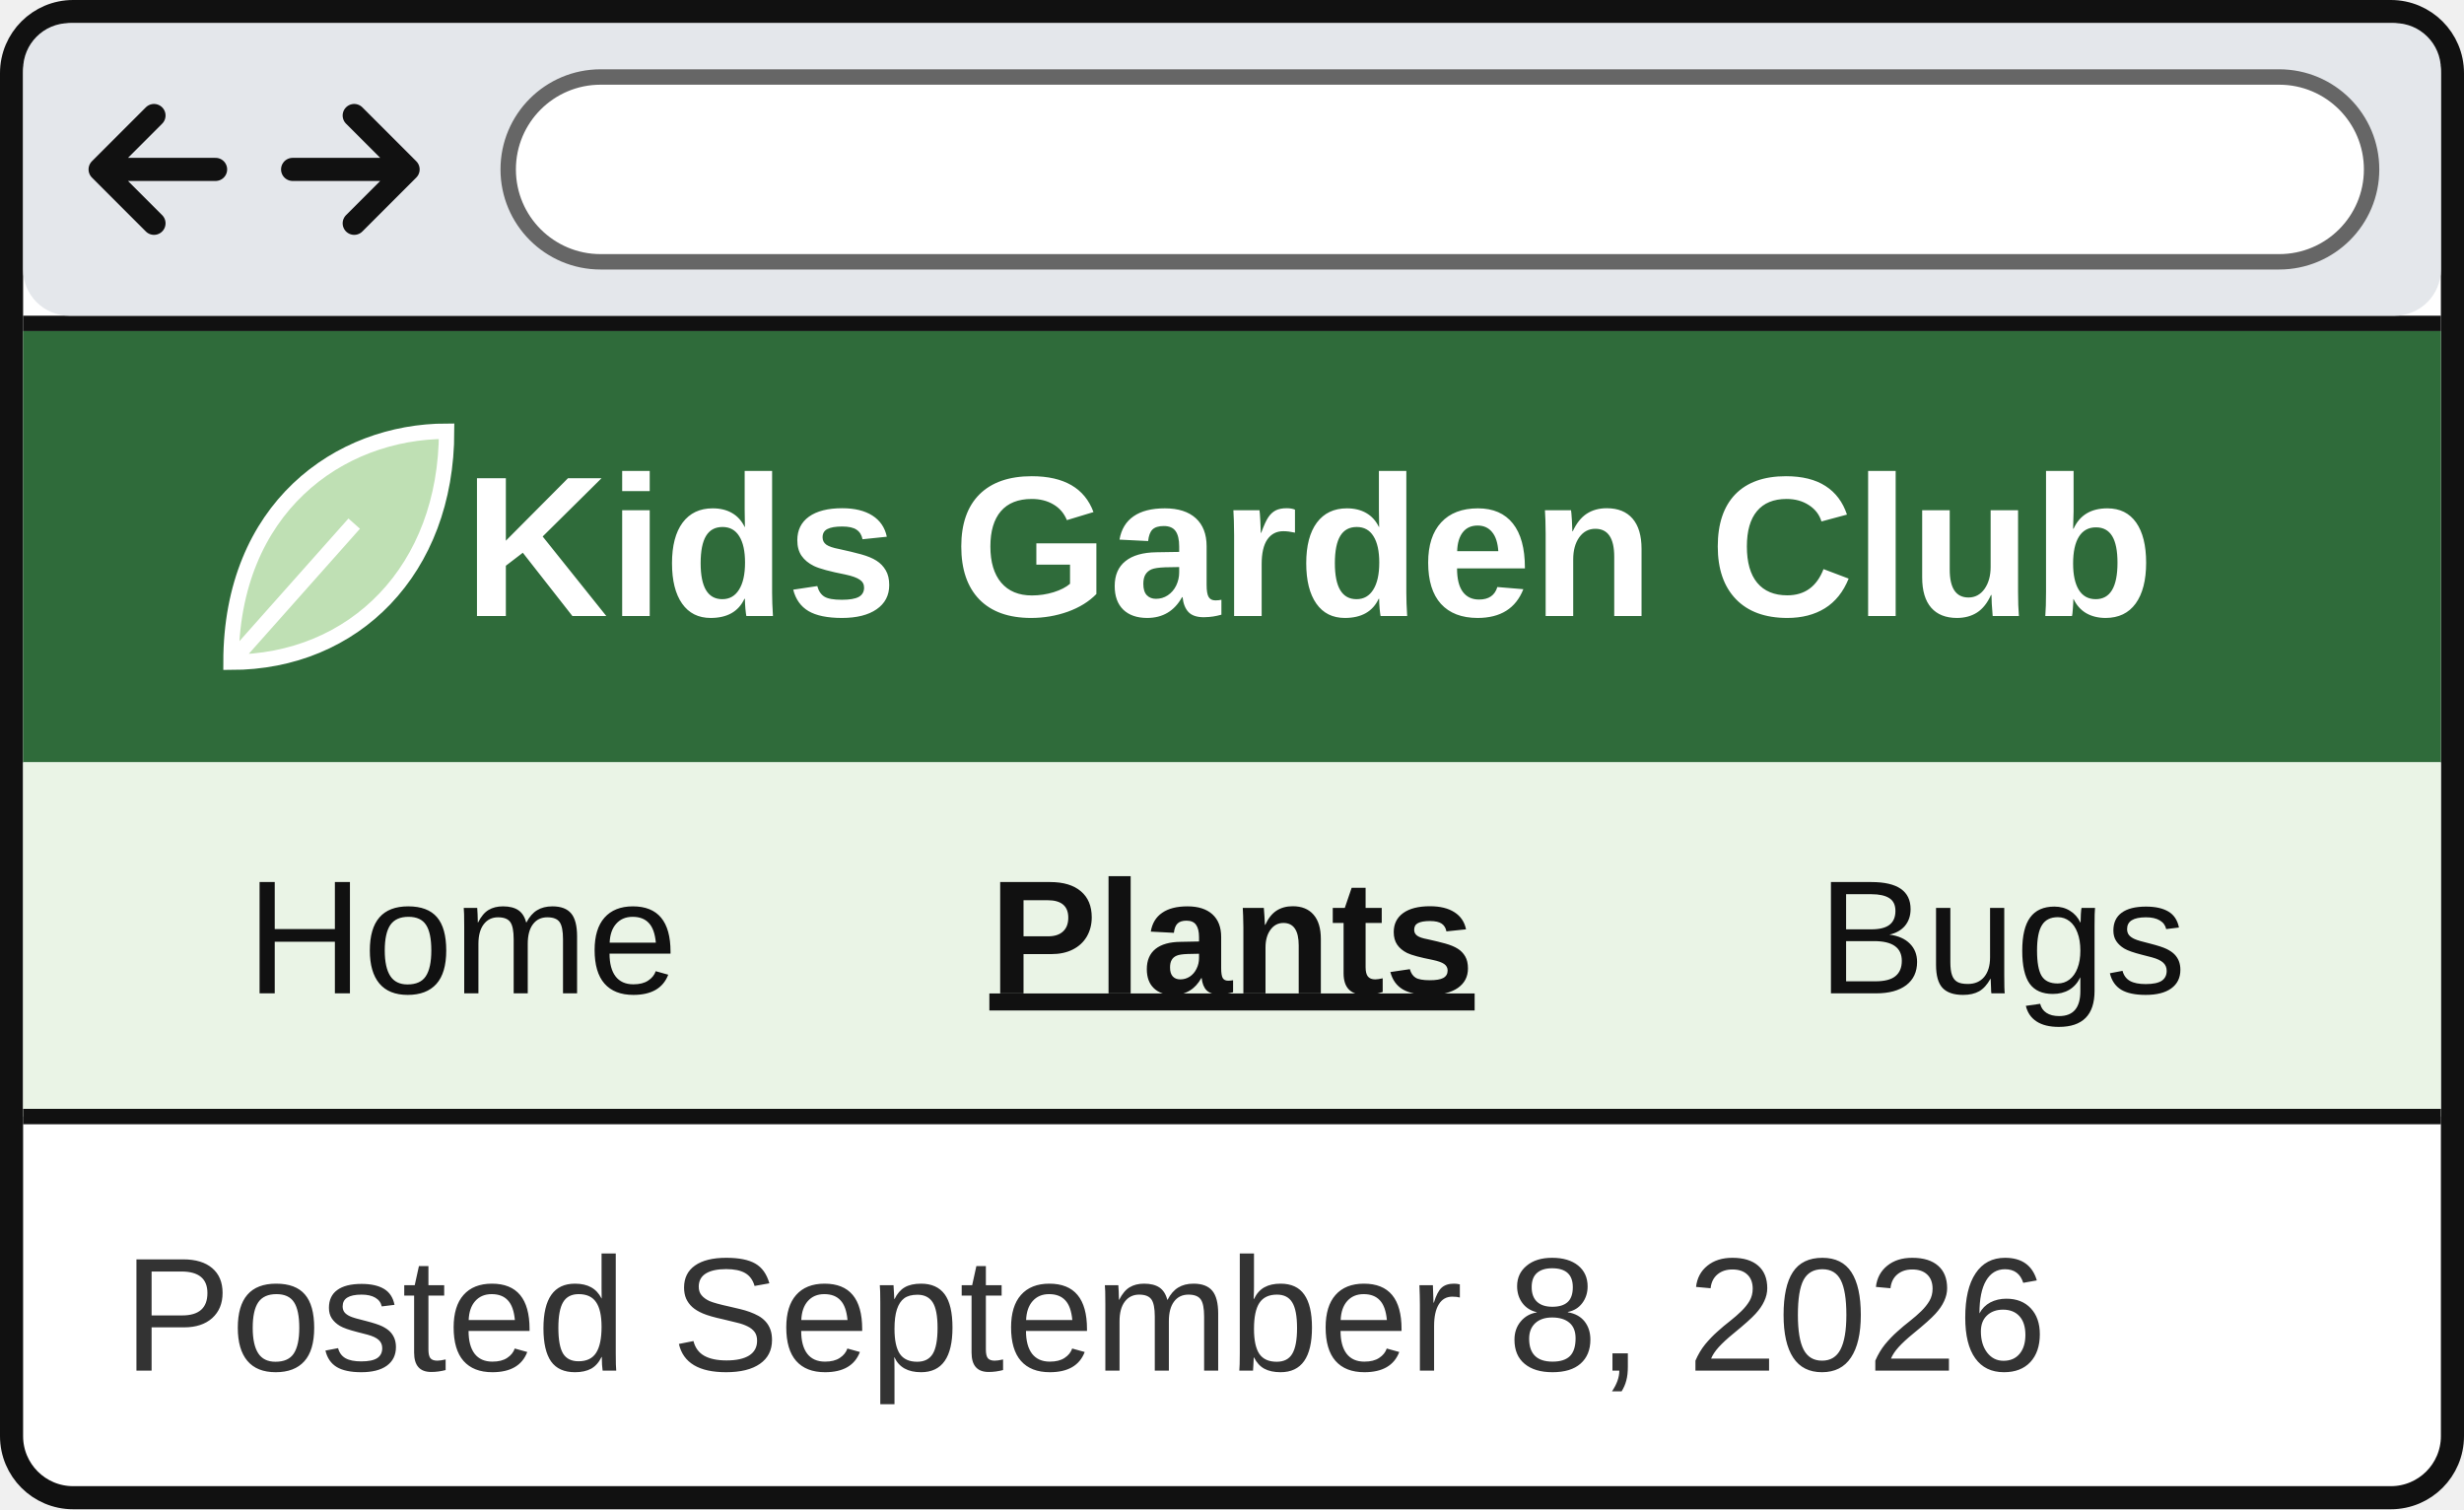
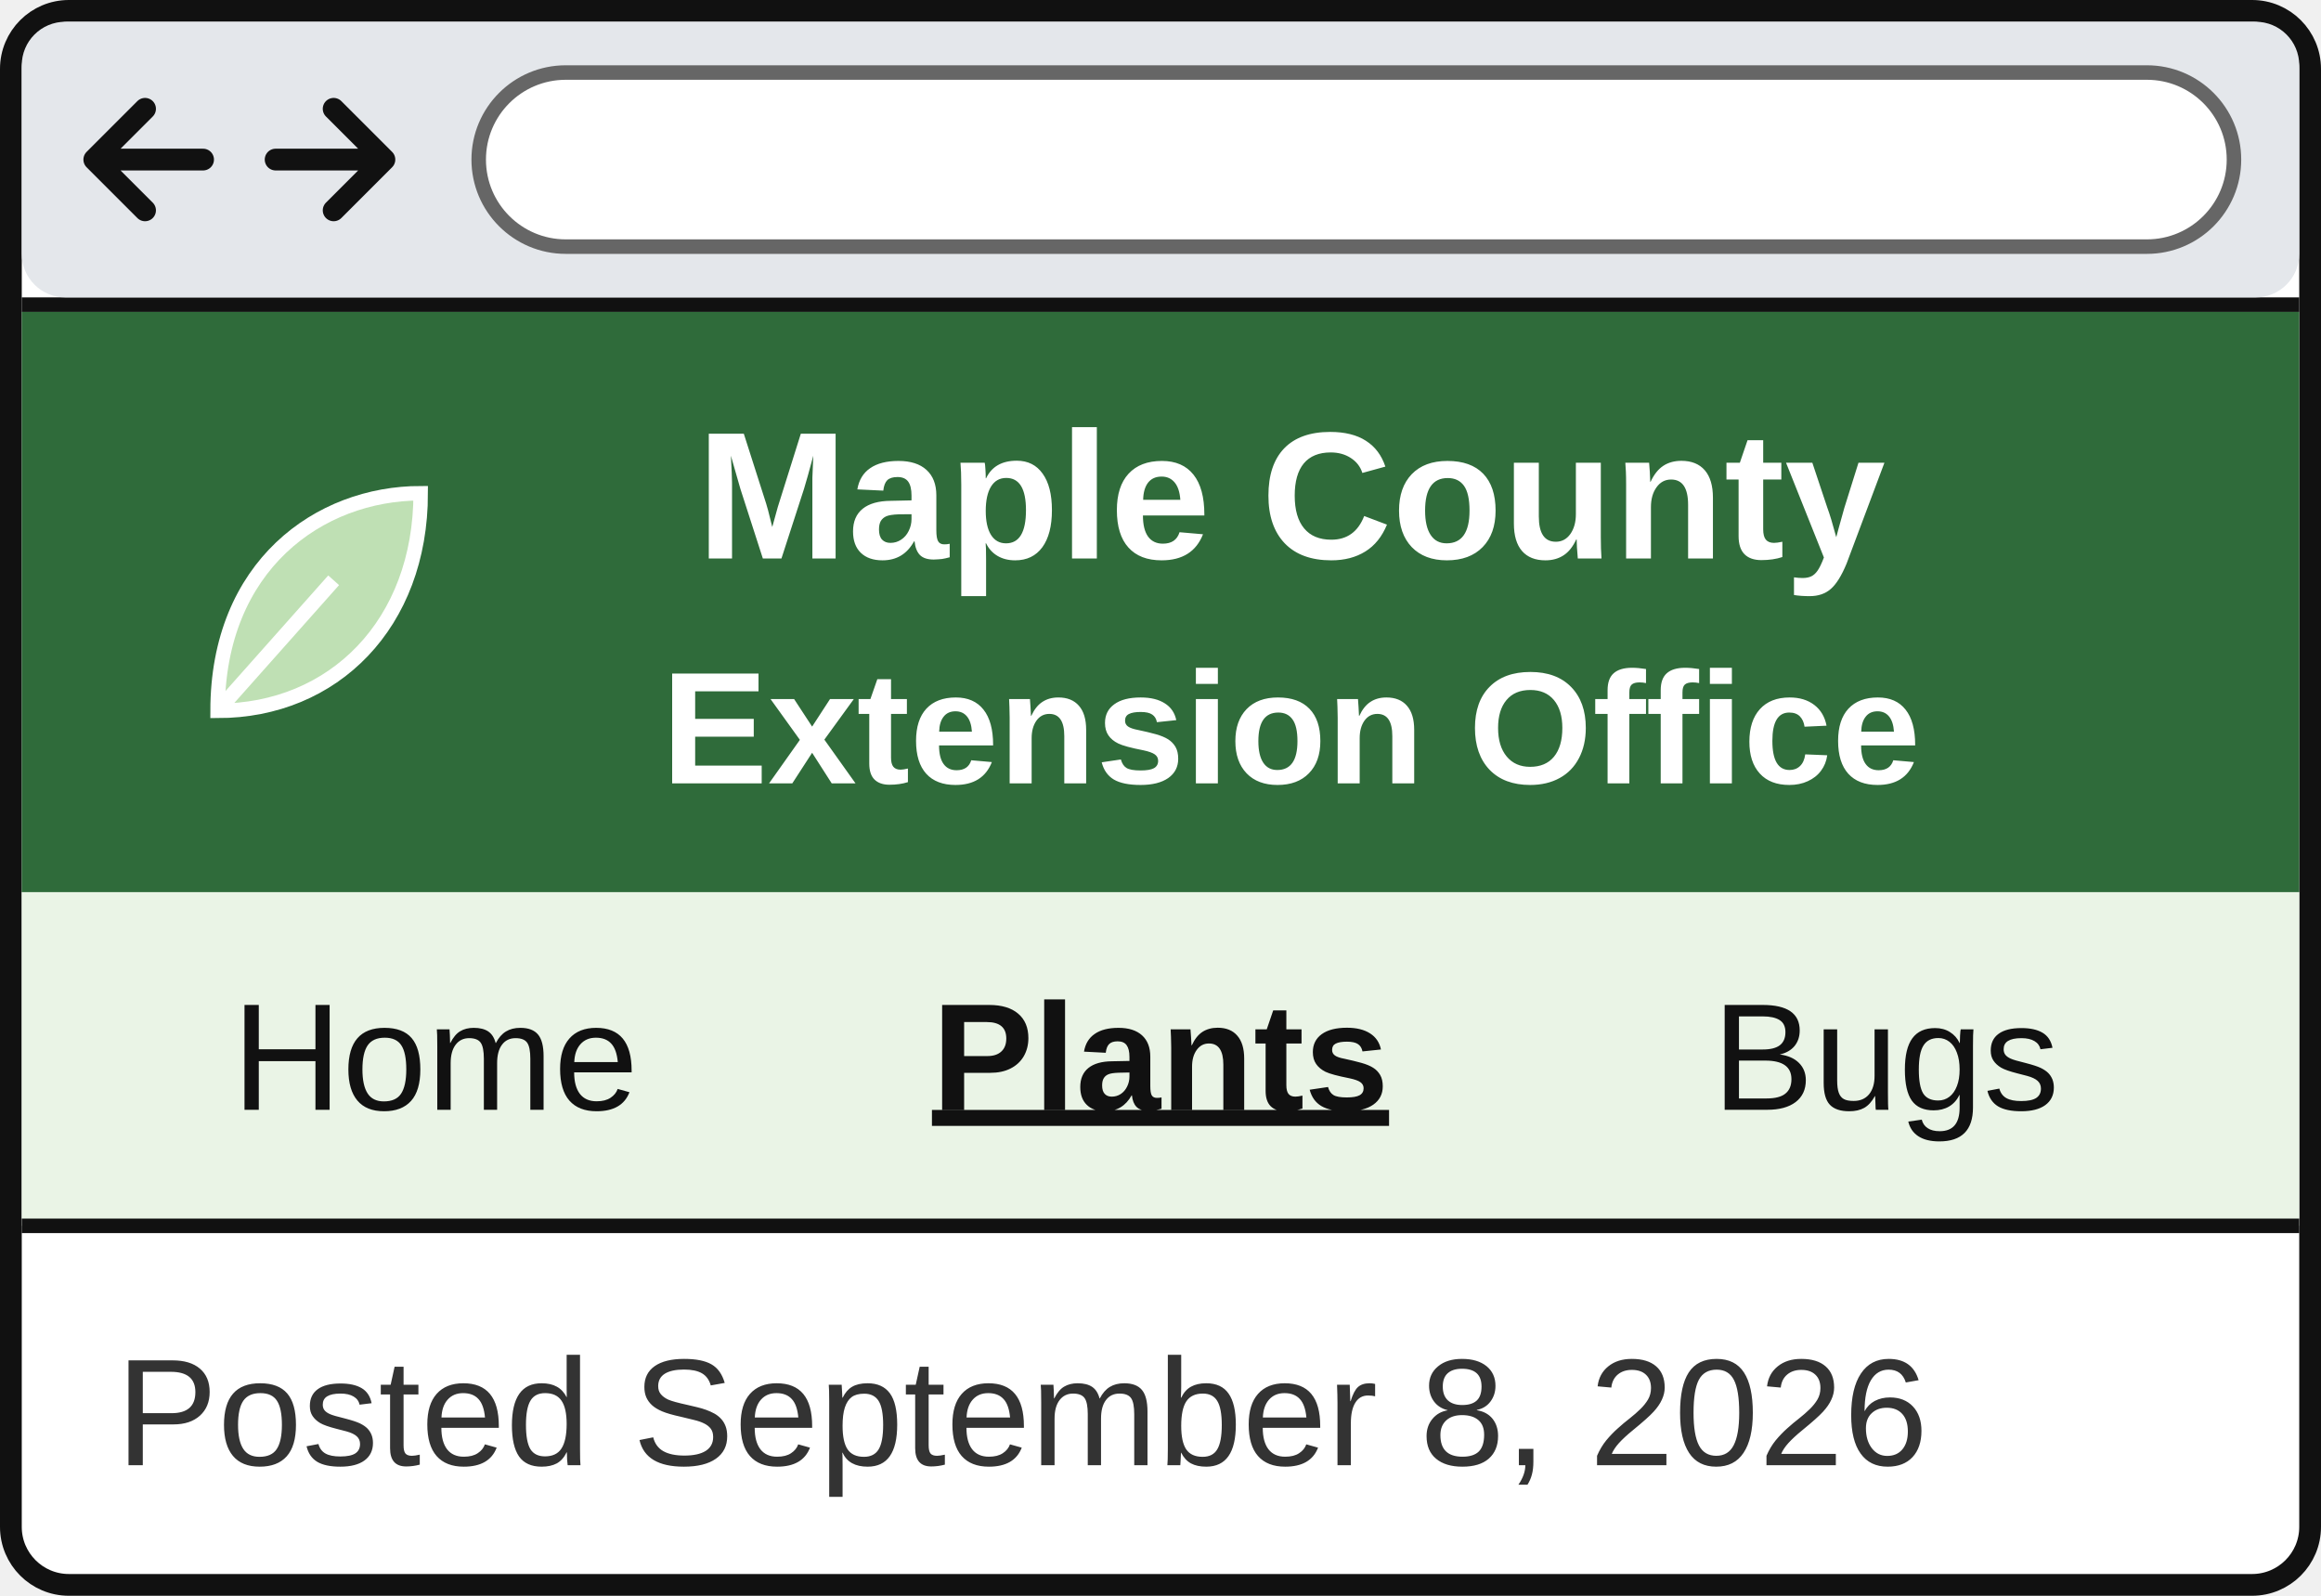
- <svg xmlns="http://www.w3.org/2000/svg" viewBox="0 0 320 196" role="img" aria-labelledby="t">
-   <rect x="1.5" y="1.5" width="317" height="193" rx="8" fill="#FFFFFF" stroke="#111" stroke-width="3" />
+ <svg xmlns="http://www.w3.org/2000/svg" viewBox="0 0 320 220" role="img" aria-labelledby="t">
+   <rect x="1.5" y="1.5" width="317" height="217" rx="8" fill="#FFFFFF" stroke="#111" stroke-width="3" />
  <path d="M3 42 H317" stroke="#111" stroke-width="2" />
  <rect x="3" y="3" width="314" height="38" rx="6" fill="#E4E7EB" />
  <g fill="none" stroke="#111" stroke-width="3" stroke-linecap="round" stroke-linejoin="round">
    <path d="M28 22 H14 M20 15 L13 22 L20 29" />
    <path d="M38 22 H52 M46 15 L53 22 L46 29" />
  </g>
  <rect x="66" y="10" width="242" height="24" rx="12" fill="#FFFFFF" stroke="#666" stroke-width="2" />
-   <rect x="3" y="43" width="314" height="56" fill="#2F6B3A" />
-   <path d="M30 86 C30 66 44 56 58 56 C58 74 46 86 30 86 Z M30 86 L46 68" fill="#BFE0B4" stroke="#FFFFFF" stroke-width="2" />
-   <g font-family="Arial, Helvetica, sans-serif">
-     <text x="170" y="80" font-size="26" font-weight="bold" fill="#FFFFFF" text-anchor="middle">Kids Garden Club</text>
+   <rect x="3" y="43" width="314" height="80" fill="#2F6B3A" />
+   <path d="M30 86 C30 66 44 56 58 56 C58 74 46 86 30 86 Z M30 86 L46 68" fill="#BFE0B4" stroke="#FFFFFF" stroke-width="2" transform="translate(0 12)" />
+   <g font-family="Arial, Helvetica, sans-serif" font-weight="bold" fill="#FFFFFF" text-anchor="middle">
+     <text x="178" y="77" font-size="25">Maple County</text>
+     <text x="178" y="108" font-size="22">Extension Office</text>
  </g>
-   <rect x="3" y="99" width="314" height="46" fill="#EAF4E6" />
-   <path d="M3 145 H317" stroke="#111" stroke-width="2" />
+   <rect x="3" y="123" width="314" height="46" fill="#EAF4E6" />
+   <path d="M3 169 H317" stroke="#111" stroke-width="2" />
  <g font-family="Arial, Helvetica, sans-serif" font-size="21" fill="#111" text-anchor="middle">
-     <text x="60" y="129">Home</text>
-     <text x="160" y="129" font-weight="bold" text-decoration="underline">Plants</text>
-     <text x="260" y="129">Bugs</text>
+     <text x="60" y="153">Home</text>
+     <text x="160" y="153" font-weight="bold" text-decoration="underline">Plants</text>
+     <text x="260" y="153">Bugs</text>
  </g>
-   <text x="16" y="178" font-family="Arial, Helvetica, sans-serif" font-size="21" fill="#333">Posted September 8, 2026</text>
+   <text x="16" y="202" font-family="Arial, Helvetica, sans-serif" font-size="21" fill="#333">Posted September 8, 2026</text>
</svg>
